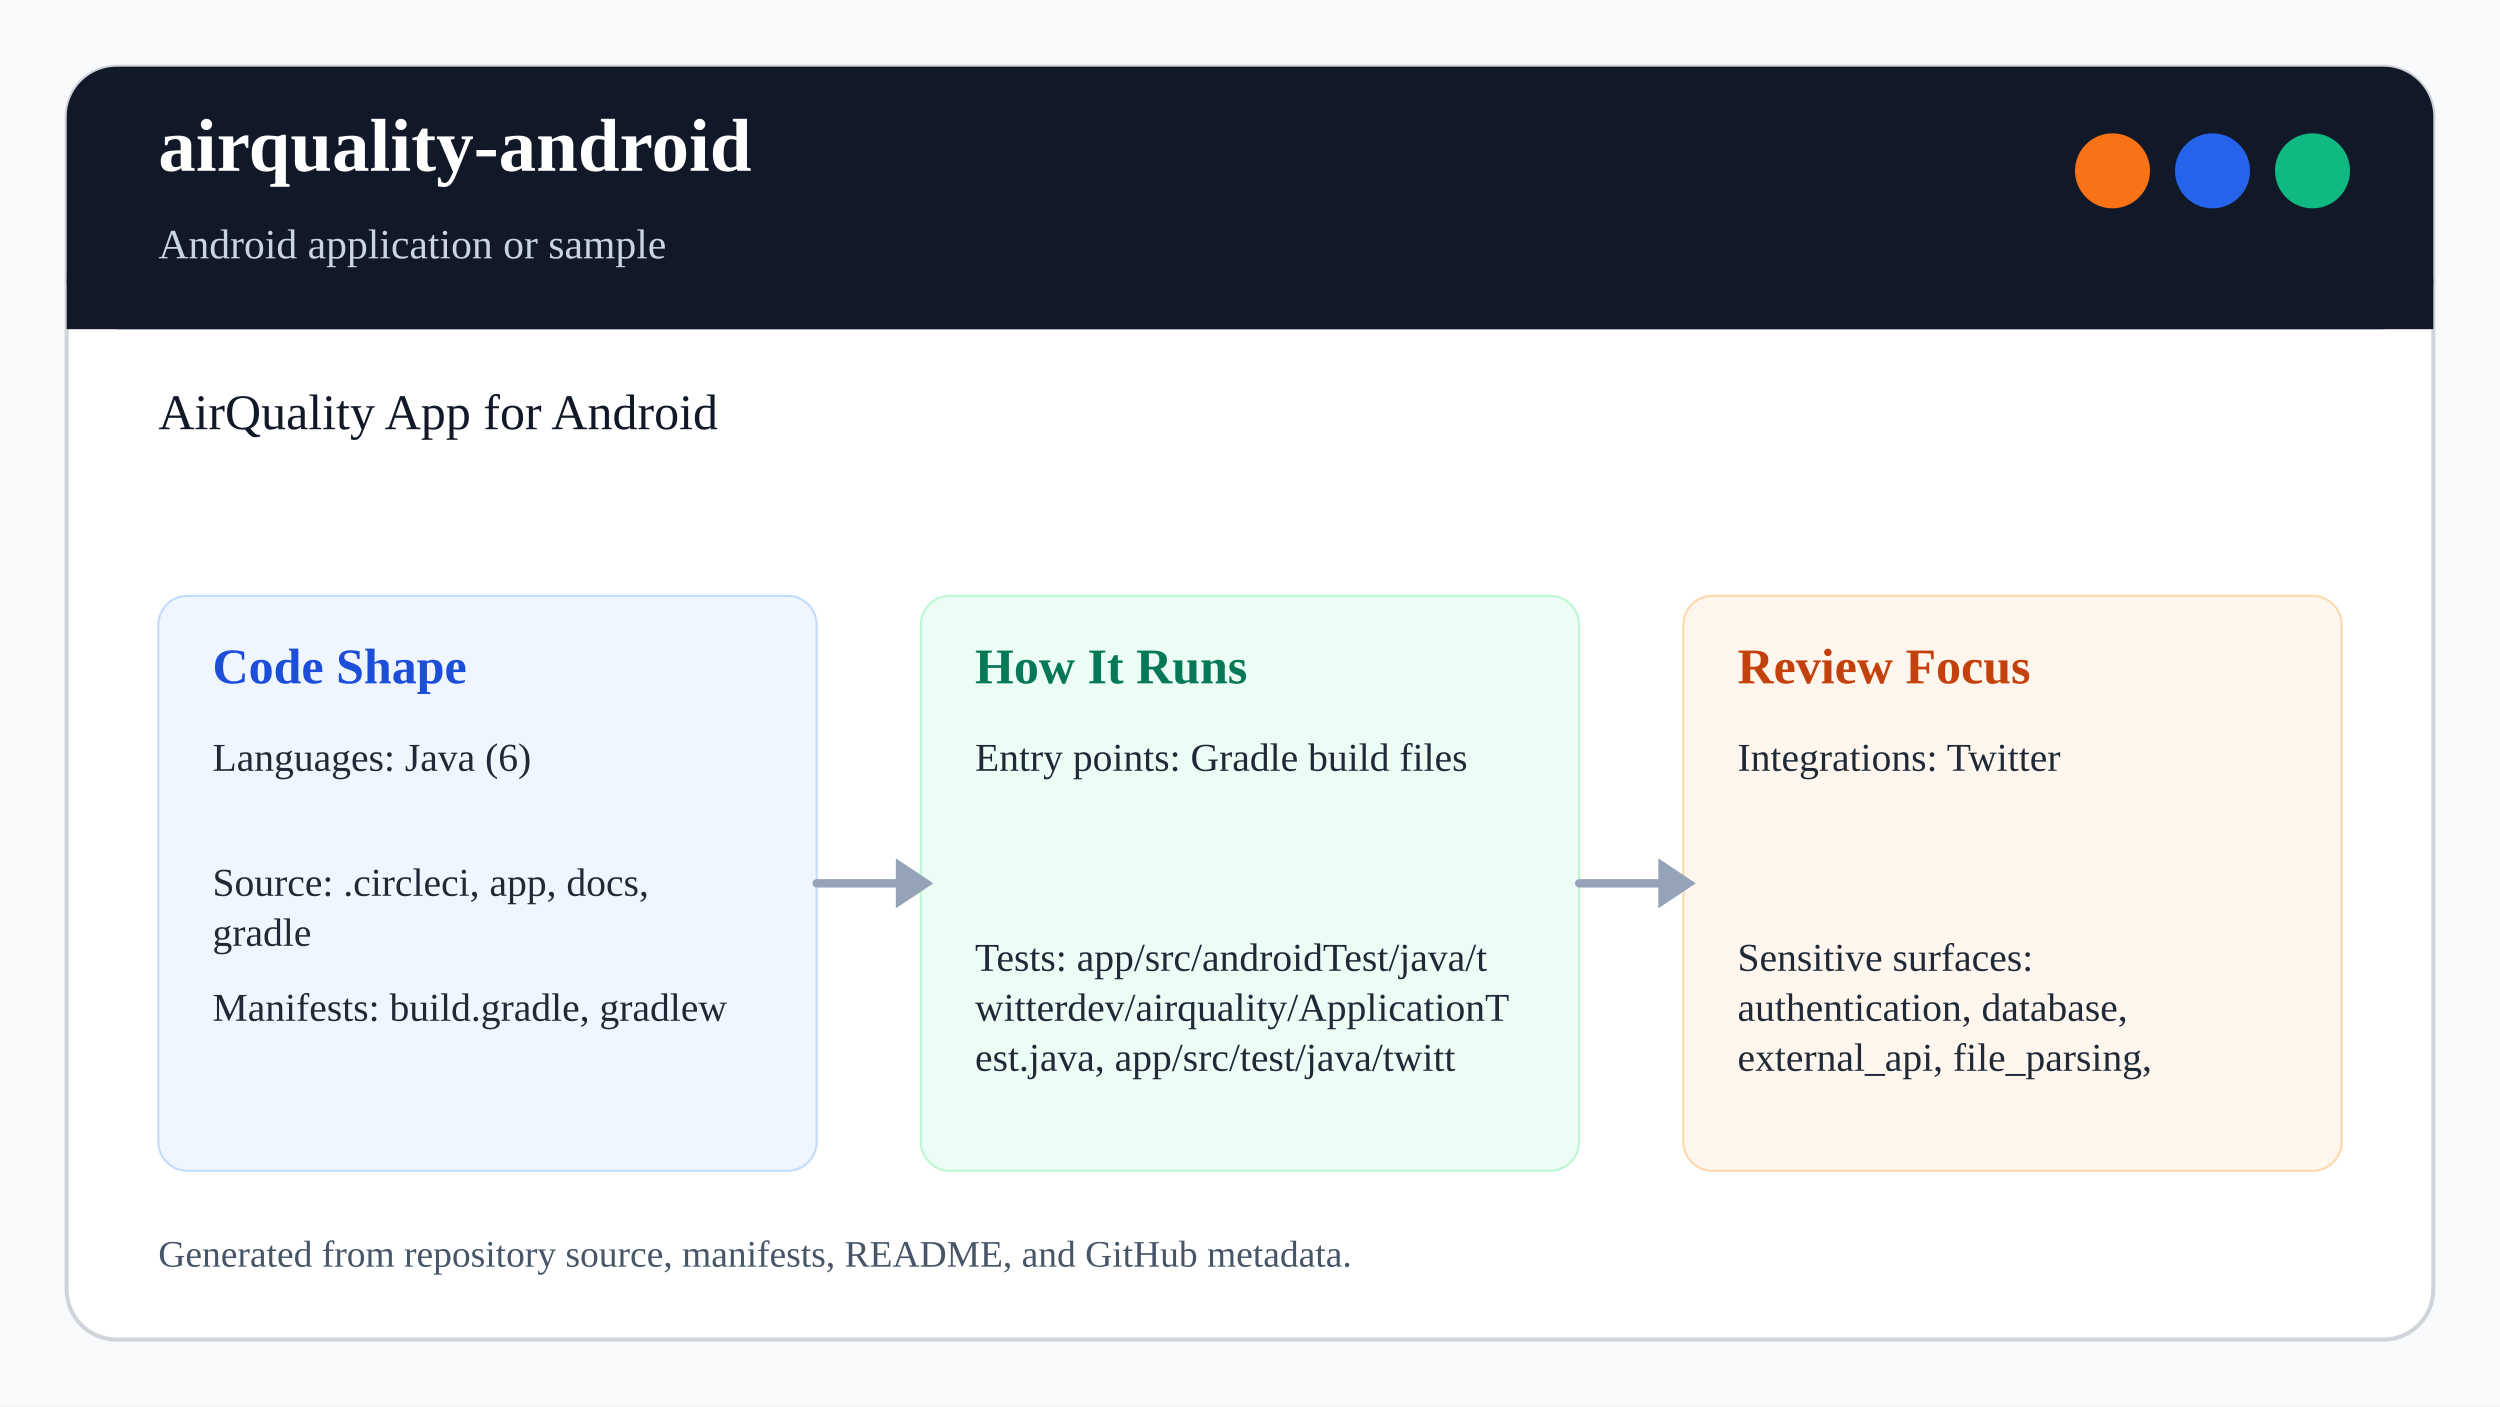
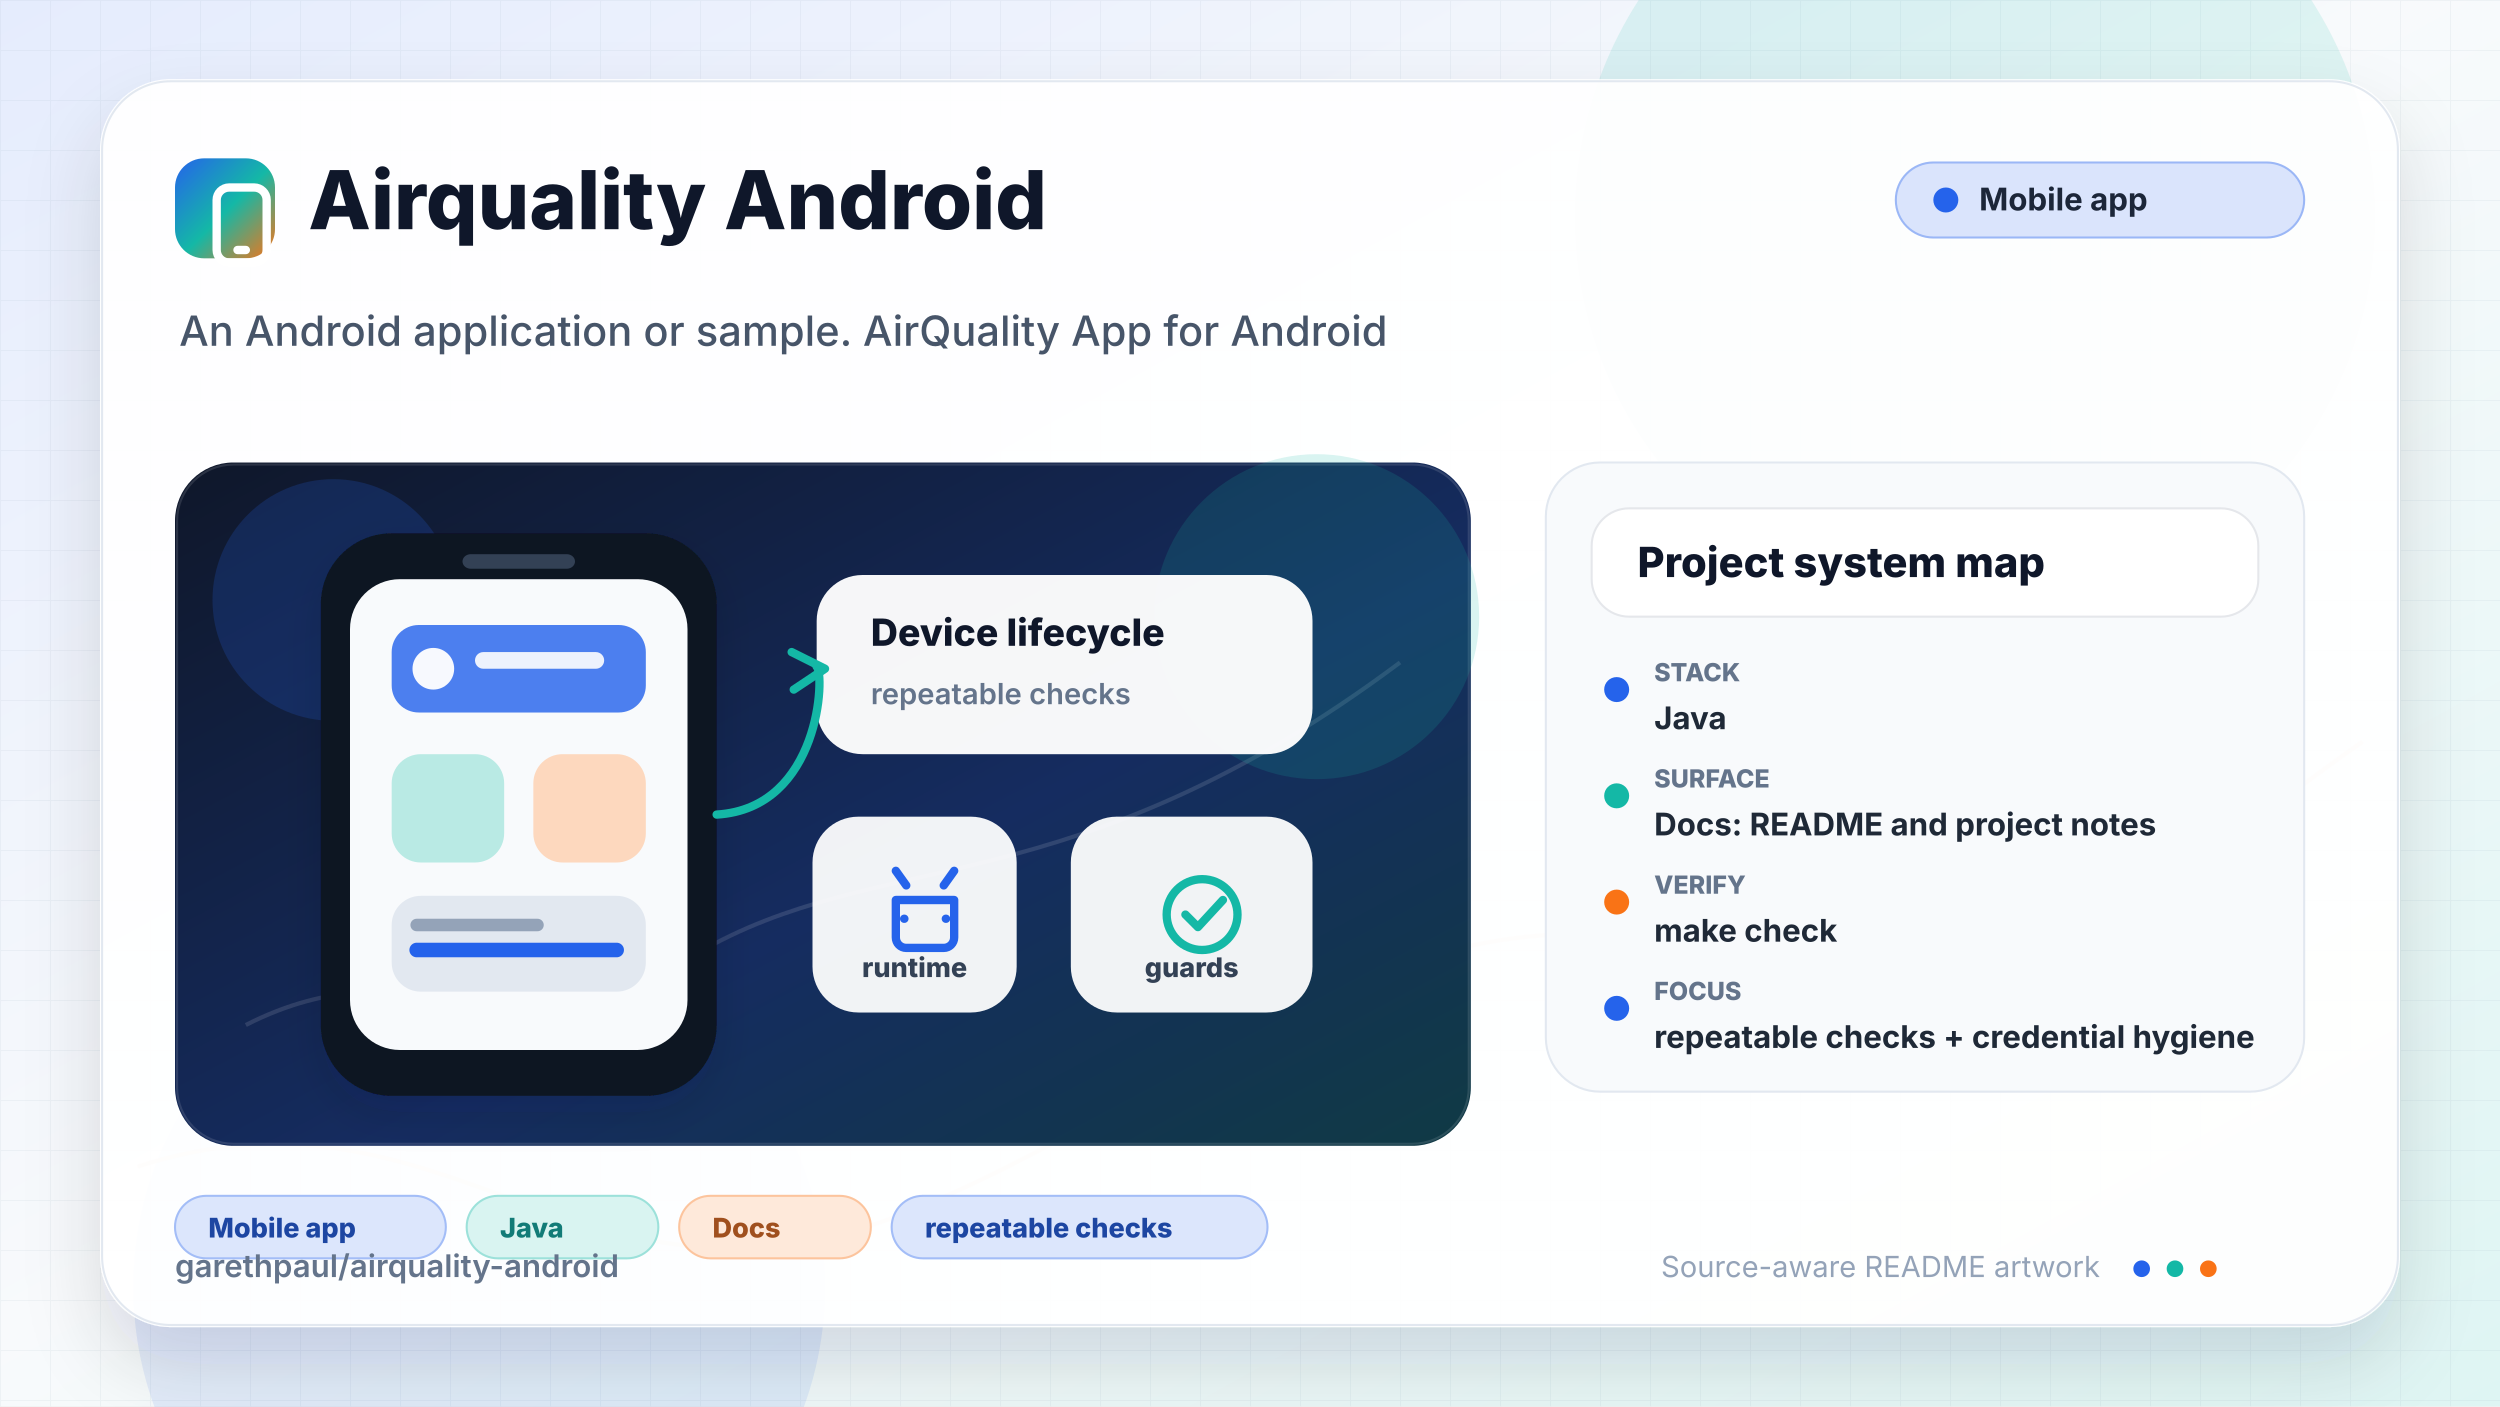
- <svg xmlns="http://www.w3.org/2000/svg" width="1200" height="675" viewBox="0 0 1200 675" role="img" aria-labelledby="title desc">
-   <rect width="1200" height="675" fill="#f8fafc" />
-   <rect x="32" y="32" width="1136" height="611" rx="24" fill="#ffffff" stroke="#d1d5db" stroke-width="2" />
-   <rect x="32" y="32" width="1136" height="126" rx="24" fill="#111827" />
-   <path d="M32 134h1136v24H32z" fill="#111827" />
-   <circle cx="1062" cy="82" r="18" fill="#2563eb" />
-   <circle cx="1110" cy="82" r="18" fill="#10b981" />
-   <circle cx="1014" cy="82" r="18" fill="#f97316" />
-   <text x="76" y="82" font-size="36" fill="#ffffff" font-weight="700">airquality-android</text>
-   <text x="76" y="124" font-size="20" fill="#cbd5e1">Android application or sample</text>
-   <text x="76" y="206" font-size="24" fill="#111827">AirQuality App for Android</text>
-   <rect x="76" y="286" width="316" height="276" rx="14" fill="#eff6ff" stroke="#bfdbfe" />
-   <text x="102" y="328" font-size="24" font-weight="700" fill="#1d4ed8">Code Shape</text>
-   <text x="102" y="370" font-size="19" fill="#1f2937">Languages: Java (6)</text>
-   <text x="102" y="430" font-size="19" fill="#1f2937">Source: .circleci, app, docs,</text>
-   <text x="102" y="454" font-size="19" fill="#1f2937">gradle</text>
-   <text x="102" y="490" font-size="19" fill="#1f2937">Manifests: build.gradle, gradlew</text>
-   <rect x="442" y="286" width="316" height="276" rx="14" fill="#ecfdf5" stroke="#bbf7d0" />
-   <text x="468" y="328" font-size="24" font-weight="700" fill="#047857">How It Runs</text>
-   <text x="468" y="370" font-size="19" fill="#1f2937">Entry points: Gradle build files</text>
-   <text x="468" y="466" font-size="19" fill="#1f2937">Tests: app/src/androidTest/java/t</text>
-   <text x="468" y="490" font-size="19" fill="#1f2937">witterdev/airquality/ApplicationT</text>
-   <text x="468" y="514" font-size="19" fill="#1f2937">est.java, app/src/test/java/twitt</text>
-   <rect x="808" y="286" width="316" height="276" rx="14" fill="#fff7ed" stroke="#fed7aa" />
-   <text x="834" y="328" font-size="24" font-weight="700" fill="#c2410c">Review Focus</text>
-   <text x="834" y="370" font-size="19" fill="#1f2937">Integrations: Twitter</text>
-   <text x="834" y="466" font-size="19" fill="#1f2937">Sensitive surfaces:</text>
-   <text x="834" y="490" font-size="19" fill="#1f2937">authentication, database,</text>
-   <text x="834" y="514" font-size="19" fill="#1f2937">external_api, file_parsing,</text>
-   <path d="M392 424h50" stroke="#94a3b8" stroke-width="4" stroke-linecap="round" />
-   <path d="M430 412l18 12-18 12z" fill="#94a3b8" />
-   <path d="M758 424h50" stroke="#94a3b8" stroke-width="4" stroke-linecap="round" />
-   <path d="M796 412l18 12-18 12z" fill="#94a3b8" />
-   <text x="76" y="608" font-size="18" fill="#475569">Generated from repository source, manifests, README, and GitHub metadata.</text>
+ <svg xmlns="http://www.w3.org/2000/svg" width="1200" height="675" viewBox="0 0 1200 675" role="img" aria-labelledby="pvzktn4-title pvzktn4-desc">
+   <defs>
+     <linearGradient id="pvzktn4-bg" x1="0" y1="0" x2="1" y2="1">
+       <stop offset="0%" stop-color="#e5ecfd" />
+       <stop offset="48%" stop-color="#f8fafc" />
+       <stop offset="100%" stop-color="#def5f3" />
+     </linearGradient>
+     <linearGradient id="pvzktn4-stage" x1="0" y1="0" x2="1" y2="1">
+       <stop offset="0%" stop-color="#0f172a" />
+       <stop offset="58%" stop-color="#152c60" />
+       <stop offset="100%" stop-color="#103a45" />
+     </linearGradient>
+     <linearGradient id="pvzktn4-accent" x1="0" y1="0" x2="1" y2="1">
+       <stop offset="0%" stop-color="#2563eb" />
+       <stop offset="52%" stop-color="#14b8a6" />
+       <stop offset="100%" stop-color="#f97316" />
+     </linearGradient>
+     <linearGradient id="pvzktn4-soft" x1="0" y1="0" x2="1" y2="1">
+       <stop offset="0%" stop-color="#cbdafa" />
+       <stop offset="100%" stop-color="#fee0cc" />
+     </linearGradient>
+     <filter id="pvzktn4-shadow" x="-20%" y="-20%" width="140%" height="150%">
+       <feDropShadow dx="0" dy="18" stdDeviation="18" flood-color="#0f172a" flood-opacity="0.14" />
+     </filter>
+     <filter id="pvzktn4-miniShadow" x="-20%" y="-20%" width="140%" height="150%">
+       <feDropShadow dx="0" dy="8" stdDeviation="10" flood-color="#0f172a" flood-opacity="0.12" />
+     </filter>
+     <pattern id="pvzktn4-grid" width="24" height="24" patternUnits="userSpaceOnUse">
+       <path d="M24 0H0v24" fill="none" stroke="#94a3b8" stroke-opacity="0.16" stroke-width="1" />
+     </pattern>
+     <style>
+       .label { font: 700 13px ui-sans-serif, system-ui, -apple-system, BlinkMacSystemFont, "Segoe UI", sans-serif; letter-spacing: 0; text-transform: uppercase; }
+       .body { font-family: ui-sans-serif, system-ui, -apple-system, BlinkMacSystemFont, "Segoe UI", sans-serif; letter-spacing: 0; }
+     </style>
+   </defs>
+   <rect width="1200" height="675" fill="url(#pvzktn4-bg)" />
+   <rect width="1200" height="675" fill="url(#pvzktn4-grid)" opacity="0.65" />
+   <circle cx="230" cy="618" r="166" fill="#2563eb" opacity="0.10" />
+   <circle cx="948" cy="104" r="192" fill="#14b8a6" opacity="0.12" />
+   <path d="M66 560 C214 512 278 642 430 584 C576 528 676 408 838 462 C966 504 1034 426 1134 356" fill="none" stroke="#f97316" stroke-width="2" stroke-opacity="0.18" />
+   <rect x="48" y="38" width="1104" height="599" rx="34" fill="#ffffff" opacity="0.94" filter="url(#pvzktn4-shadow)" />
+   <rect x="49" y="39" width="1102" height="597" rx="33" fill="none" stroke="#e2e8f0" stroke-width="1" />
+   <g class="body">
+     <rect x="84" y="76" width="48" height="48" rx="14" fill="url(#pvzktn4-accent)" />
+     <rect x="104" y="90" width="24" height="36" rx="6" stroke="#ffffff" stroke-width="4" stroke-linecap="round" stroke-linejoin="round" fill="none" />
+     <path d="M16 30h4" transform="translate(98 90)" stroke="#ffffff" stroke-width="4" stroke-linecap="round" stroke-linejoin="round" fill="none" />
+     <text x="148" y="110" fill="#0f172a" font-size="39" font-weight="800">Airquality Android</text>
+     <rect x="910" y="78" width="196" height="36" rx="18" fill="#dae4fc" stroke="#9bb7f6" />
+     <circle cx="934" cy="96" r="6" fill="#2563eb" />
+     <text x="950" y="101" fill="#1c2639" font-size="15" font-weight="700">Mobile app</text>
+     <text x="86" y="166" fill="#475569" font-size="20" font-weight="500">An Android application or sample. AirQuality App for Android</text>
+   </g>
+   <g transform="translate(84 222)">
+     <rect x="0" y="0" width="622" height="328" rx="28" fill="url(#pvzktn4-stage)" />
+     <rect x="1" y="1" width="620" height="326" rx="27" fill="none" stroke="#ffffff" stroke-opacity="0.12" />
+     <path d="M34 270 C116 228 166 286 250 236 C338 184 430 214 588 96" fill="none" stroke="#ffffff" stroke-opacity="0.12" stroke-width="2" />
+     <circle cx="76" cy="66" r="58" fill="#2563eb" opacity="0.20" />
+     <circle cx="548" cy="74" r="78" fill="#14b8a6" opacity="0.16" />
+     <g class="body">
+       <rect x="70" y="34" width="190" height="270" rx="34" fill="#0b1220" filter="url(#pvzktn4-miniShadow)" />
+       <rect x="84" y="56" width="162" height="226" rx="24" fill="#f8fafc" />
+       <rect x="138" y="44" width="54" height="7" rx="4" fill="#334155" />
+       <rect x="104" y="78" width="122" height="42" rx="13" fill="#4c7fef" />
+       <circle cx="124" cy="99" r="10" fill="#ffffff" opacity="0.95" />
+       <rect x="144" y="91" width="62" height="8" rx="4" fill="#ffffff" opacity="0.9" />
+       <rect x="104" y="140" width="54" height="52" rx="14" fill="#b9eae4" />
+       <rect x="172" y="140" width="54" height="52" rx="14" fill="#fdd8be" />
+       <rect x="104" y="208" width="122" height="46" rx="14" fill="#e2e8f0" />
+       <path d="M116 234h96" stroke="#2563eb" stroke-width="7" stroke-linecap="round" />
+       <path d="M116 222h58" stroke="#94a3b8" stroke-width="6" stroke-linecap="round" />
+       <rect x="308" y="54" width="238" height="86" rx="22" fill="#ffffff" opacity="0.96" />
+       <text x="334" y="88" fill="#0f172a" font-size="18" font-weight="800">Device lifecycle</text>
+       <text x="334" y="116" fill="#64748b" font-size="14" font-weight="600">repeatable checks</text>
+       <path d="M260 169 C310 166 312 101 308 98" fill="none" stroke="#14b8a6" stroke-width="4" stroke-linecap="round" />
+       <path d="M296 91 l16 8 -15 10" fill="none" stroke="#14b8a6" stroke-width="4" stroke-linecap="round" stroke-linejoin="round" />
+       <rect x="306" y="170" width="98" height="94" rx="22" fill="#ffffff" opacity="0.94" />
+       <rect x="430" y="170" width="116" height="94" rx="22" fill="#ffffff" opacity="0.94" />
+       <path d="M8 16h28v18a5 5 0 0 1-5 5H13a5 5 0 0 1-5-5V16z" transform="translate(338 194)" stroke="#2563eb" stroke-width="4" stroke-linecap="round" stroke-linejoin="round" fill="none" />
+       <path d="M13 9 8 2 M31 9l5-7 M12 25h.1 M32 25h.1" transform="translate(338 194)" stroke="#2563eb" stroke-width="4" stroke-linecap="round" stroke-linejoin="round" fill="none" />
+       <circle cx="493" cy="217" r="17" stroke="#14b8a6" stroke-width="4" stroke-linecap="round" stroke-linejoin="round" fill="none" />
+       <path d="M13 21l6 6 12-13" transform="translate(472 196)" stroke="#14b8a6" stroke-width="4" stroke-linecap="round" stroke-linejoin="round" fill="none" />
+       <text x="355" y="247" fill="#334155" font-size="13" text-anchor="middle" font-weight="800">runtime</text>
+       <text x="488" y="247" fill="#334155" font-size="13" text-anchor="middle" font-weight="800">guards</text>
+     </g>
+   </g>
+   <g class="body" transform="translate(742 222)">
+     <rect x="0" y="0" width="364" height="302" rx="26" fill="#f8fafc" stroke="#e2e8f0" />
+     <rect x="22" y="22" width="320" height="52" rx="18" fill="#ffffff" stroke="#e5e7eb" />
+     <text x="44" y="55" fill="#0f172a" font-size="20" font-weight="800">Project system map</text>
+     <g transform="translate(24 94)">
+       <circle cx="10" cy="15" r="6" fill="#2563eb" />
+       <text x="28" y="11" fill="#64748b" font-size="12" font-weight="800">STACK</text>
+       <text x="28" y="34" fill="#1f2937" font-size="15" font-weight="650">Java</text>
+     </g>
+     <g transform="translate(24 145)">
+       <circle cx="10" cy="15" r="6" fill="#14b8a6" />
+       <text x="28" y="11" fill="#64748b" font-size="12" font-weight="800">SURFACE</text>
+       <text x="28" y="34" fill="#1f2937" font-size="15" font-weight="650">Docs: README and project notes</text>
+     </g>
+     <g transform="translate(24 196)">
+       <circle cx="10" cy="15" r="6" fill="#f97316" />
+       <text x="28" y="11" fill="#64748b" font-size="12" font-weight="800">VERIFY</text>
+       <text x="28" y="34" fill="#1f2937" font-size="15" font-weight="650">make check</text>
+     </g>
+     <g transform="translate(24 247)">
+       <circle cx="10" cy="15" r="6" fill="#2563eb" />
+       <text x="28" y="11" fill="#64748b" font-size="12" font-weight="800">FOCUS</text>
+       <text x="28" y="34" fill="#1f2937" font-size="15" font-weight="650">repeatable checks + credential hygiene</text>
+     </g>
+   </g>
+   <g class="body">
+     <rect x="84" y="574" width="130" height="30" rx="15" fill="#dce6fc" stroke="#a3bdf7" />
+     <text x="100" y="594" fill="#1d46a2" font-size="13" font-weight="800">Mobile app</text>
+     <rect x="224" y="574" width="92" height="30" rx="15" fill="#d9f4f1" stroke="#9ce1da" />
+     <text x="240" y="594" fill="#127b77" font-size="13" font-weight="800">Java</text>
+     <rect x="326" y="574" width="92" height="30" rx="15" fill="#fee9da" stroke="#fcc49d" />
+     <text x="342" y="594" fill="#a0501e" font-size="13" font-weight="800">Docs</text>
+     <rect x="428" y="574" width="180.4" height="30" rx="15" fill="#dce6fc" stroke="#a3bdf7" />
+     <text x="444" y="594" fill="#1d46a2" font-size="13" font-weight="800">repeatable checks</text>
+   </g>
+   <g class="body">
+     <text x="84" y="613" fill="#64748b" font-size="15" font-weight="600">garethpaul/airquality-android</text>
+     <text x="1008" y="613" fill="#94a3b8" font-size="14" text-anchor="end">Source-aware README artwork</text>
+     <circle cx="1028" cy="609" r="4" fill="#2563eb" />
+     <circle cx="1044" cy="609" r="4" fill="#14b8a6" />
+     <circle cx="1060" cy="609" r="4" fill="#f97316" />
+   </g>
</svg>
